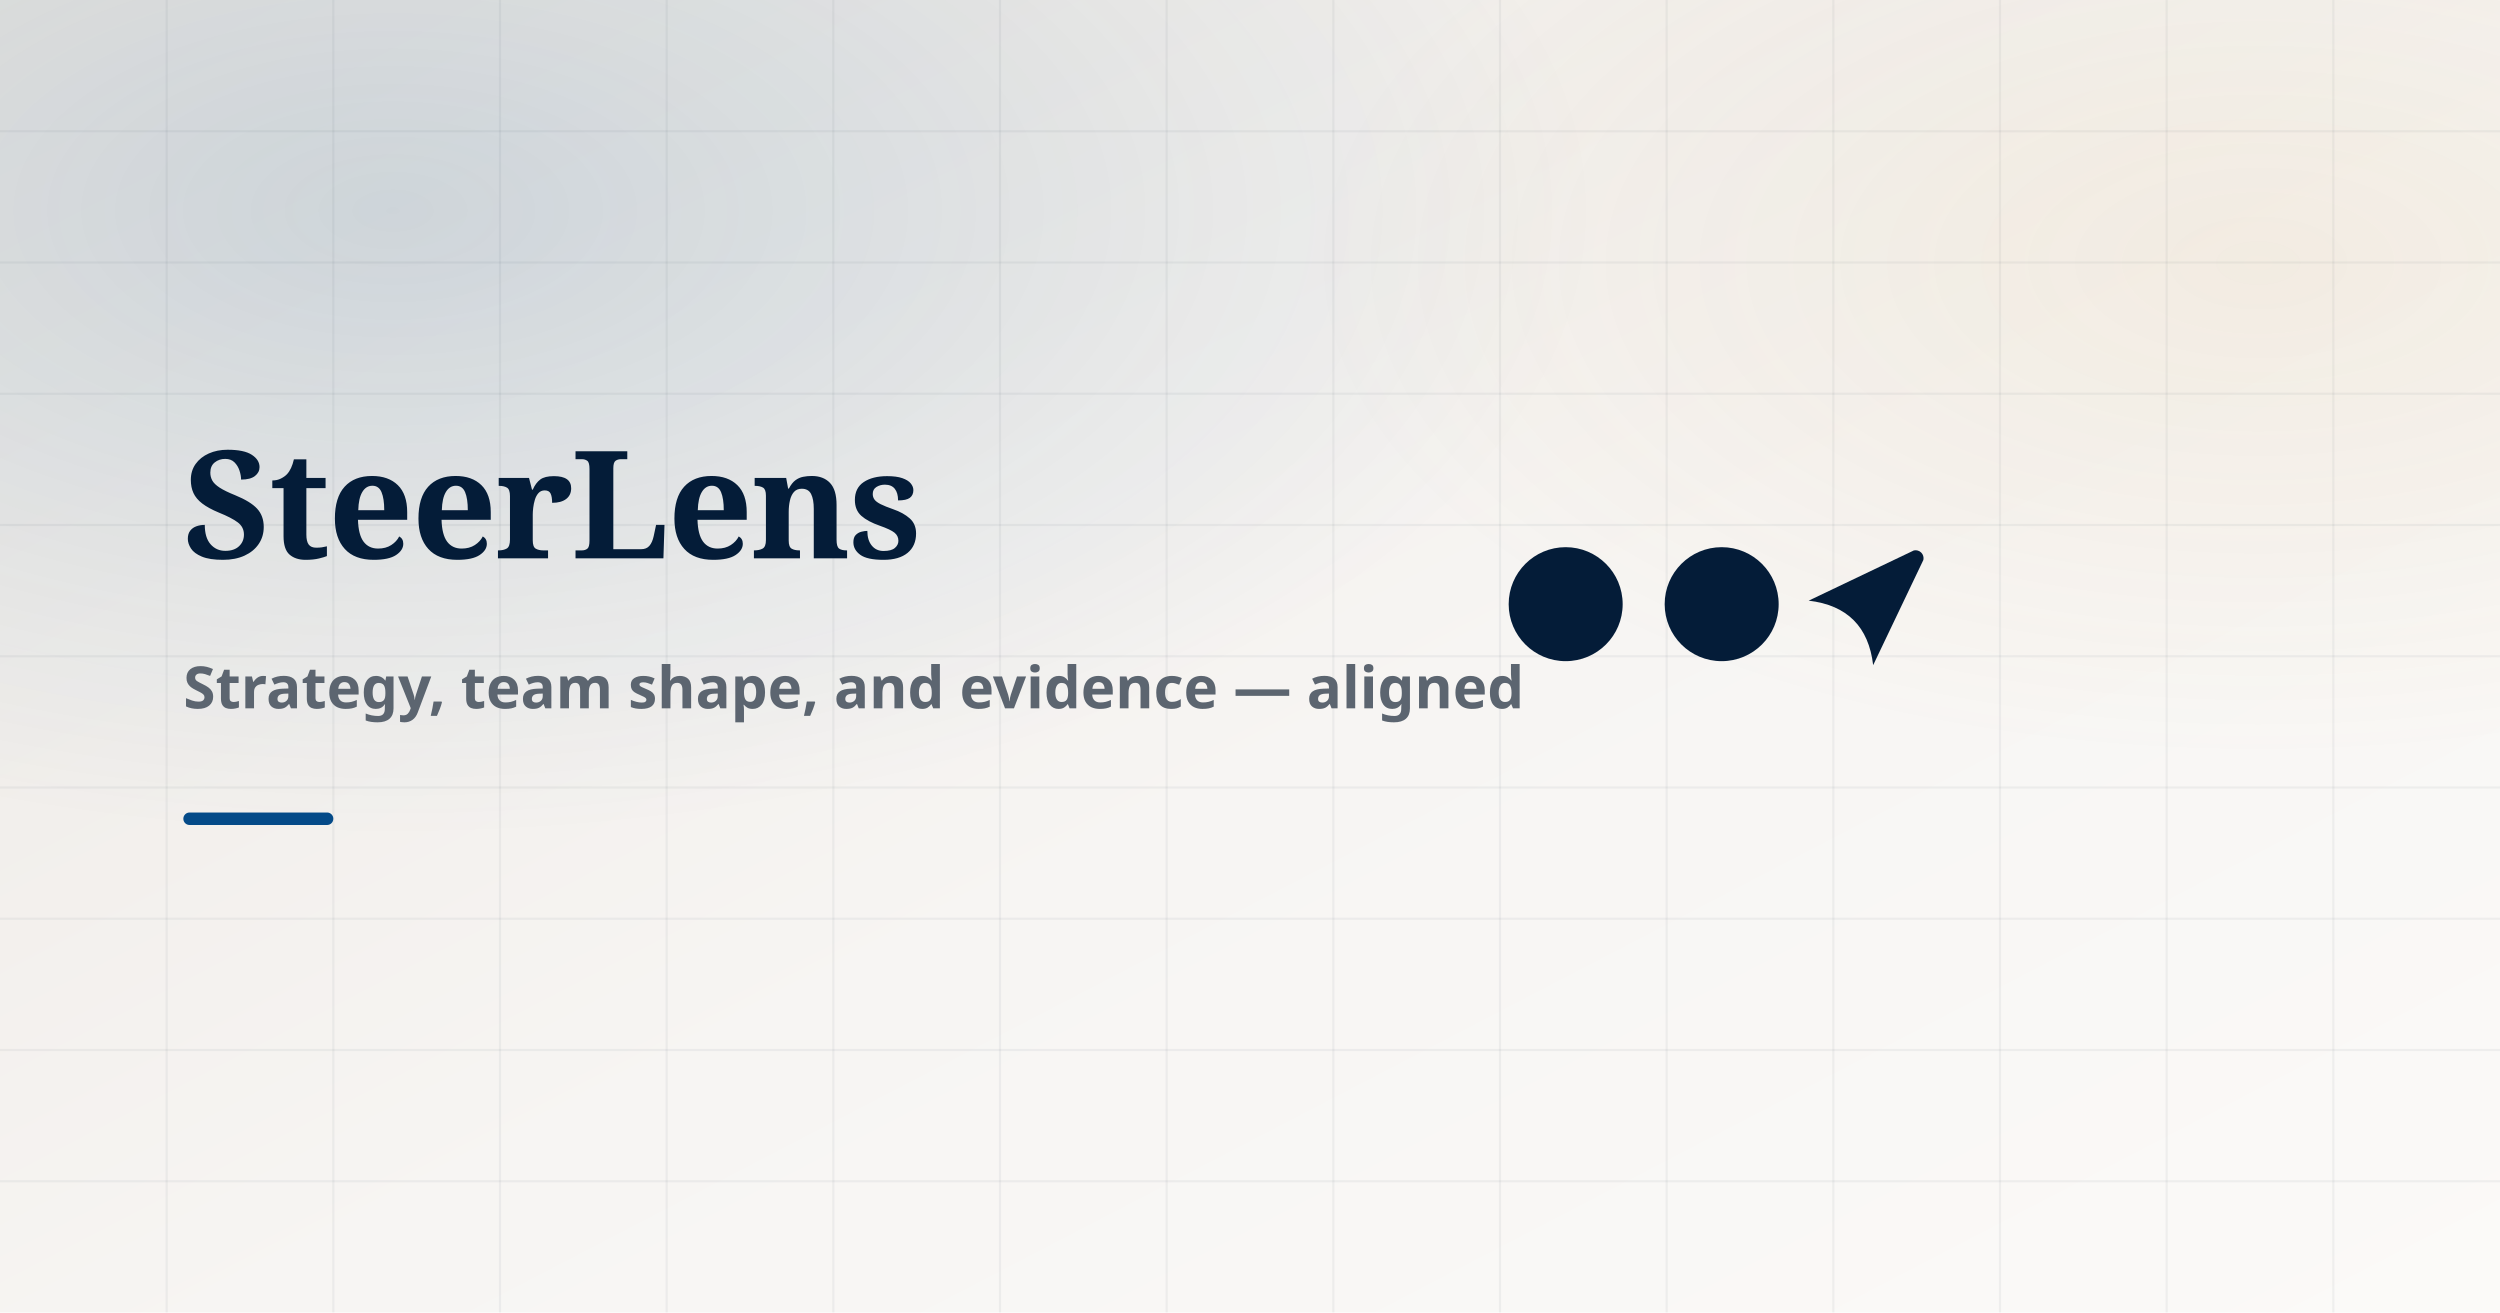
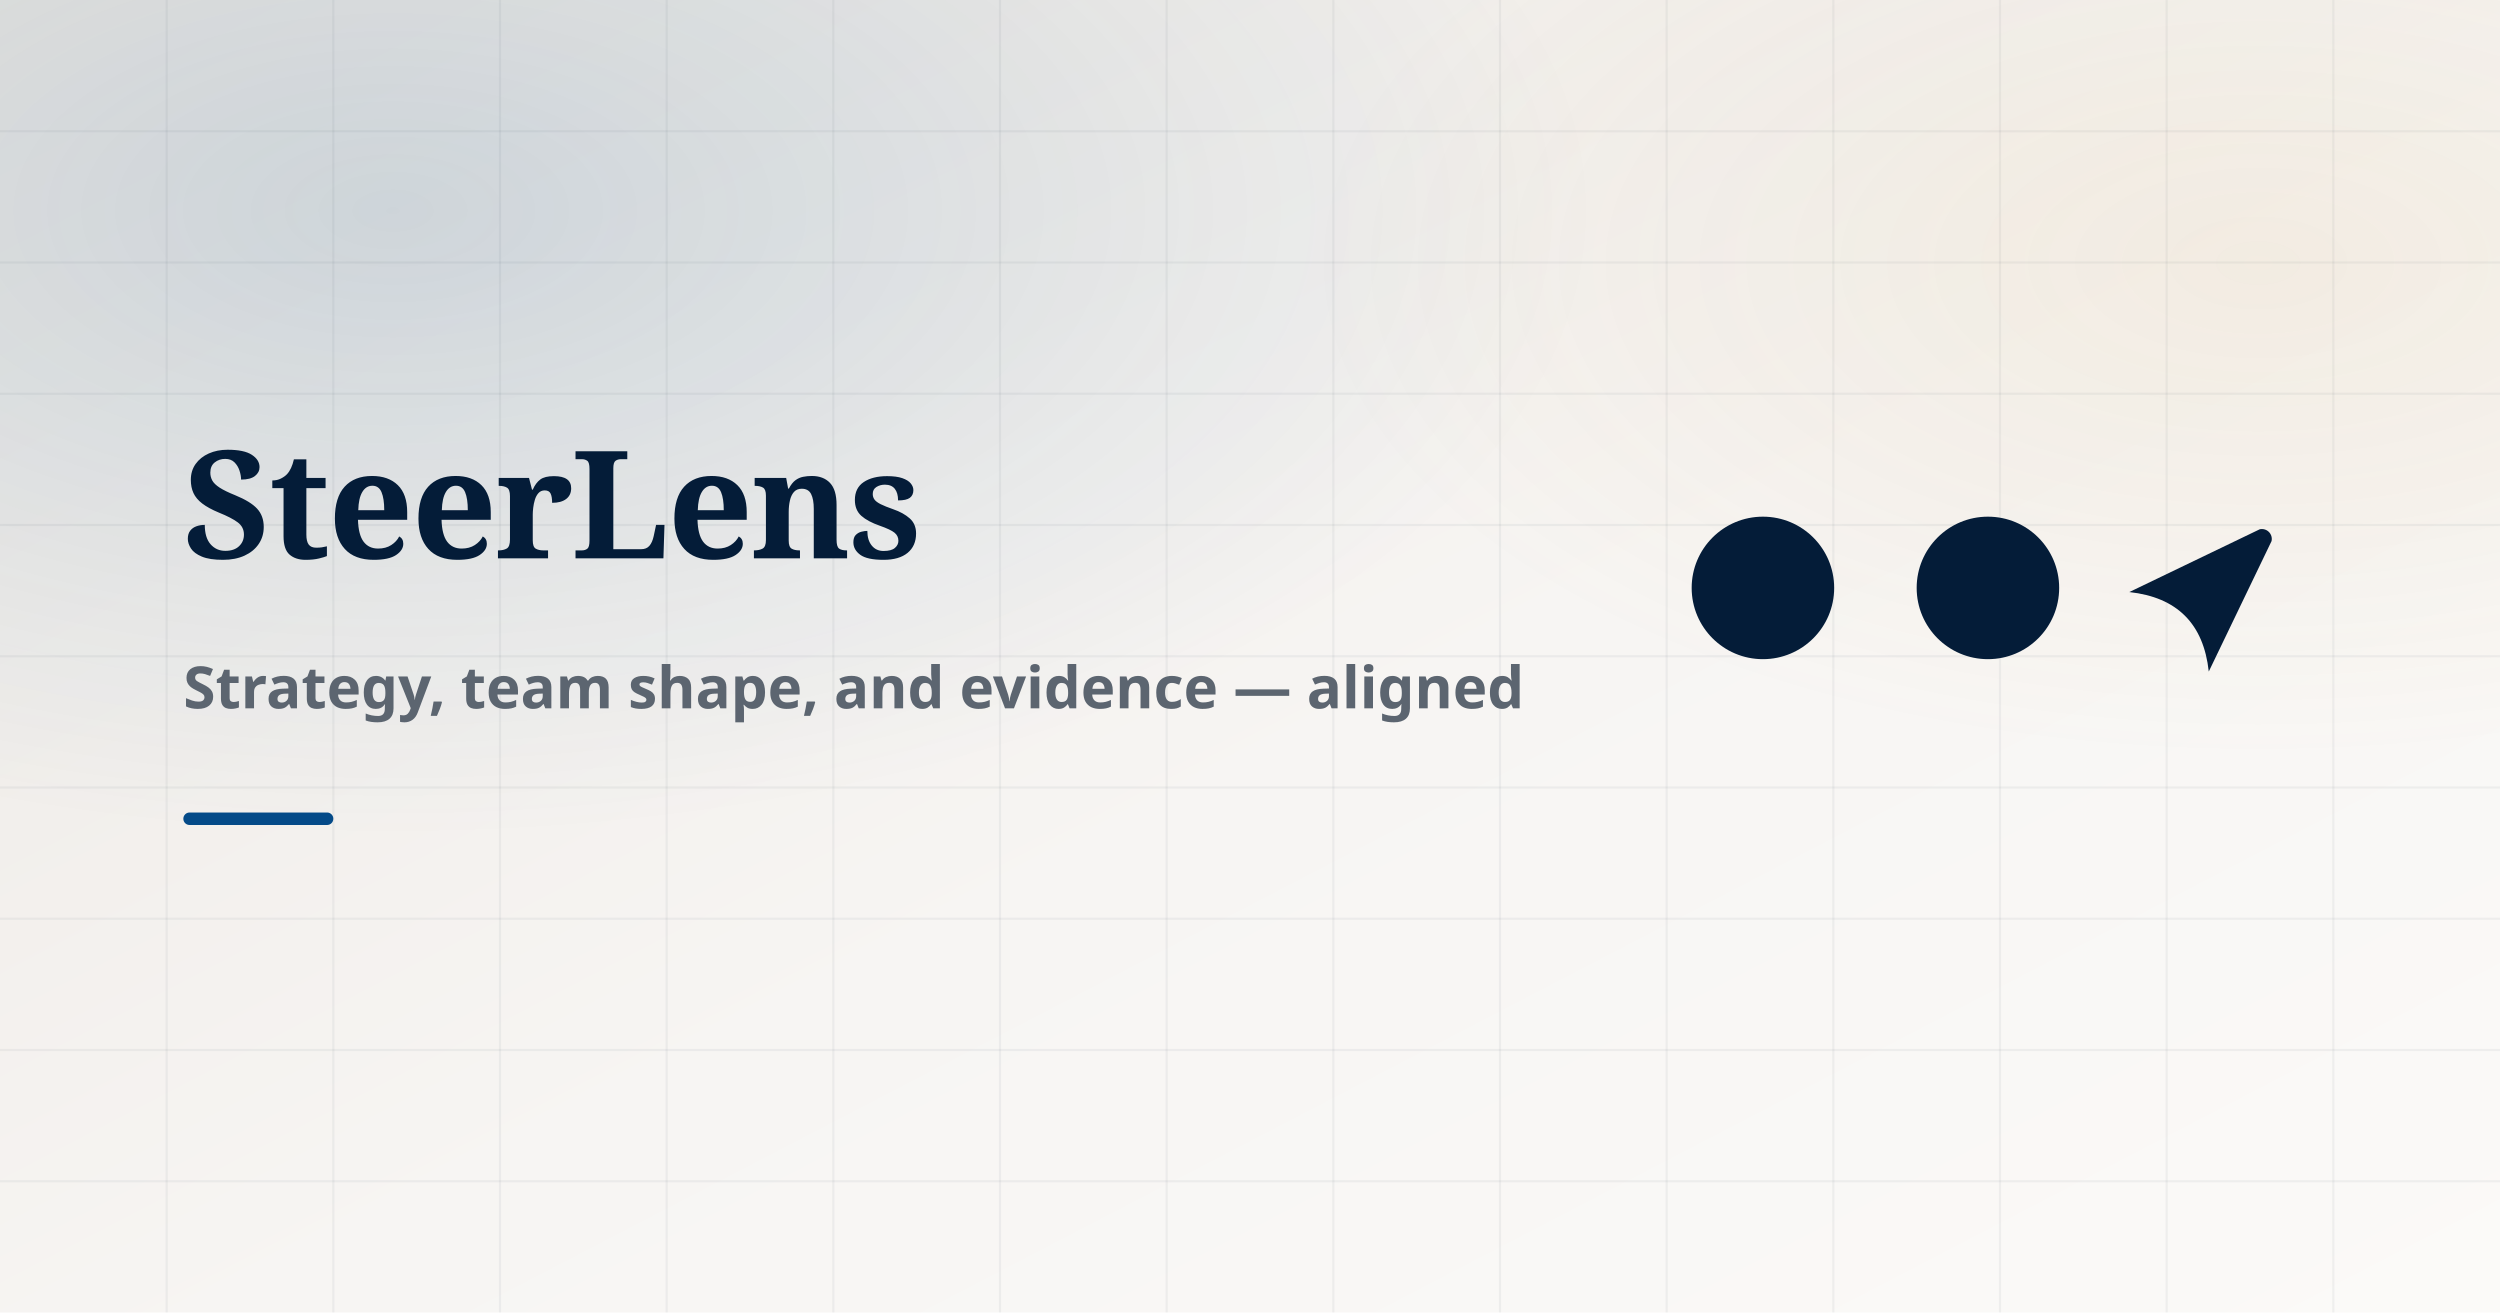
<svg xmlns="http://www.w3.org/2000/svg" viewBox="0 0 1200 630" width="1200" height="630" role="img" aria-label="SteerLens">
  <defs>
    <linearGradient id="bg" x1="0%" y1="0%" x2="100%" y2="100%">
      <stop offset="0%" stop-color="#ebe7e2" />
      <stop offset="55%" stop-color="#f7f5f3" />
      <stop offset="100%" stop-color="#fbfaf8" />
    </linearGradient>
    <radialGradient id="glowOcean" cx="16%" cy="16%" r="48%">
      <stop offset="0%" stop-color="#044a88" stop-opacity="0.14" />
      <stop offset="100%" stop-color="#044a88" stop-opacity="0" />
    </radialGradient>
    <radialGradient id="glowAmber" cx="90%" cy="20%" r="38%">
      <stop offset="0%" stop-color="#b87c18" stop-opacity="0.08" />
      <stop offset="100%" stop-color="#b87c18" stop-opacity="0" />
    </radialGradient>
  </defs>
  <rect width="1200" height="630" fill="url(#bg)" />
  <rect width="1200" height="630" fill="url(#glowOcean)" />
  <rect width="1200" height="630" fill="url(#glowAmber)" />
  <g stroke="#041c38" stroke-opacity="0.05" stroke-width="1">
    <path d="M0 63 H1200 M0 126 H1200 M0 189 H1200 M0 252 H1200 M0 315 H1200 M0 378 H1200 M0 441 H1200 M0 504 H1200 M0 567 H1200" />
    <path d="M80 0 V630 M160 0 V630 M240 0 V630 M320 0 V630 M400 0 V630 M480 0 V630 M560 0 V630 M640 0 V630 M720 0 V630 M800 0 V630 M880 0 V630 M960 0 V630 M1040 0 V630 M1120 0 V630" />
  </g>
-   <g transform="translate(704 218) scale(0.72)">
-     <circle cx="66" cy="100" r="38" fill="#041c38" />
-     <circle cx="170" cy="100" r="38" fill="#041c38" />
-     <g transform="translate(276.65 92) rotate(-45)">
-       <path fill="#041c38" d="M 34.87 -4.48 A 5.32 5.32 0 0 1 34.87 4.48 L -38.4 30.4 Q -14.4 0 -38.4 -30.4 Z" />
+   <g transform="translate(812 248) scale(0.9)">
+     <circle cx="38" cy="38" r="38" fill="#041c38" />
+     <circle cx="158" cy="38" r="38" fill="#041c38" />
+     <g transform="translate(278 38) scale(0.293879) rotate(-45) translate(17.3702 0)">
+       <path fill="#041c38" d="M 117.98 -15.16 A 18 18 0 0 1 117.98 15.16 L -130 102 Q -48 0 -130 -102 Z" />
    </g>
  </g>
  <text x="88" y="268" font-family="Fraunces, ui-serif, Georgia, serif" font-size="72" font-weight="600" fill="#041c38" letter-spacing="-1">
    SteerLens
  </text>
  <text x="88" y="340" font-family="Plus Jakarta Sans, ui-sans-serif, system-ui, sans-serif" font-size="28" font-weight="600" fill="#5c6570">
    Strategy, team shape, and evidence — aligned
  </text>
  <rect x="88" y="390" width="72" height="6" rx="3" fill="#044a88" />
</svg>
